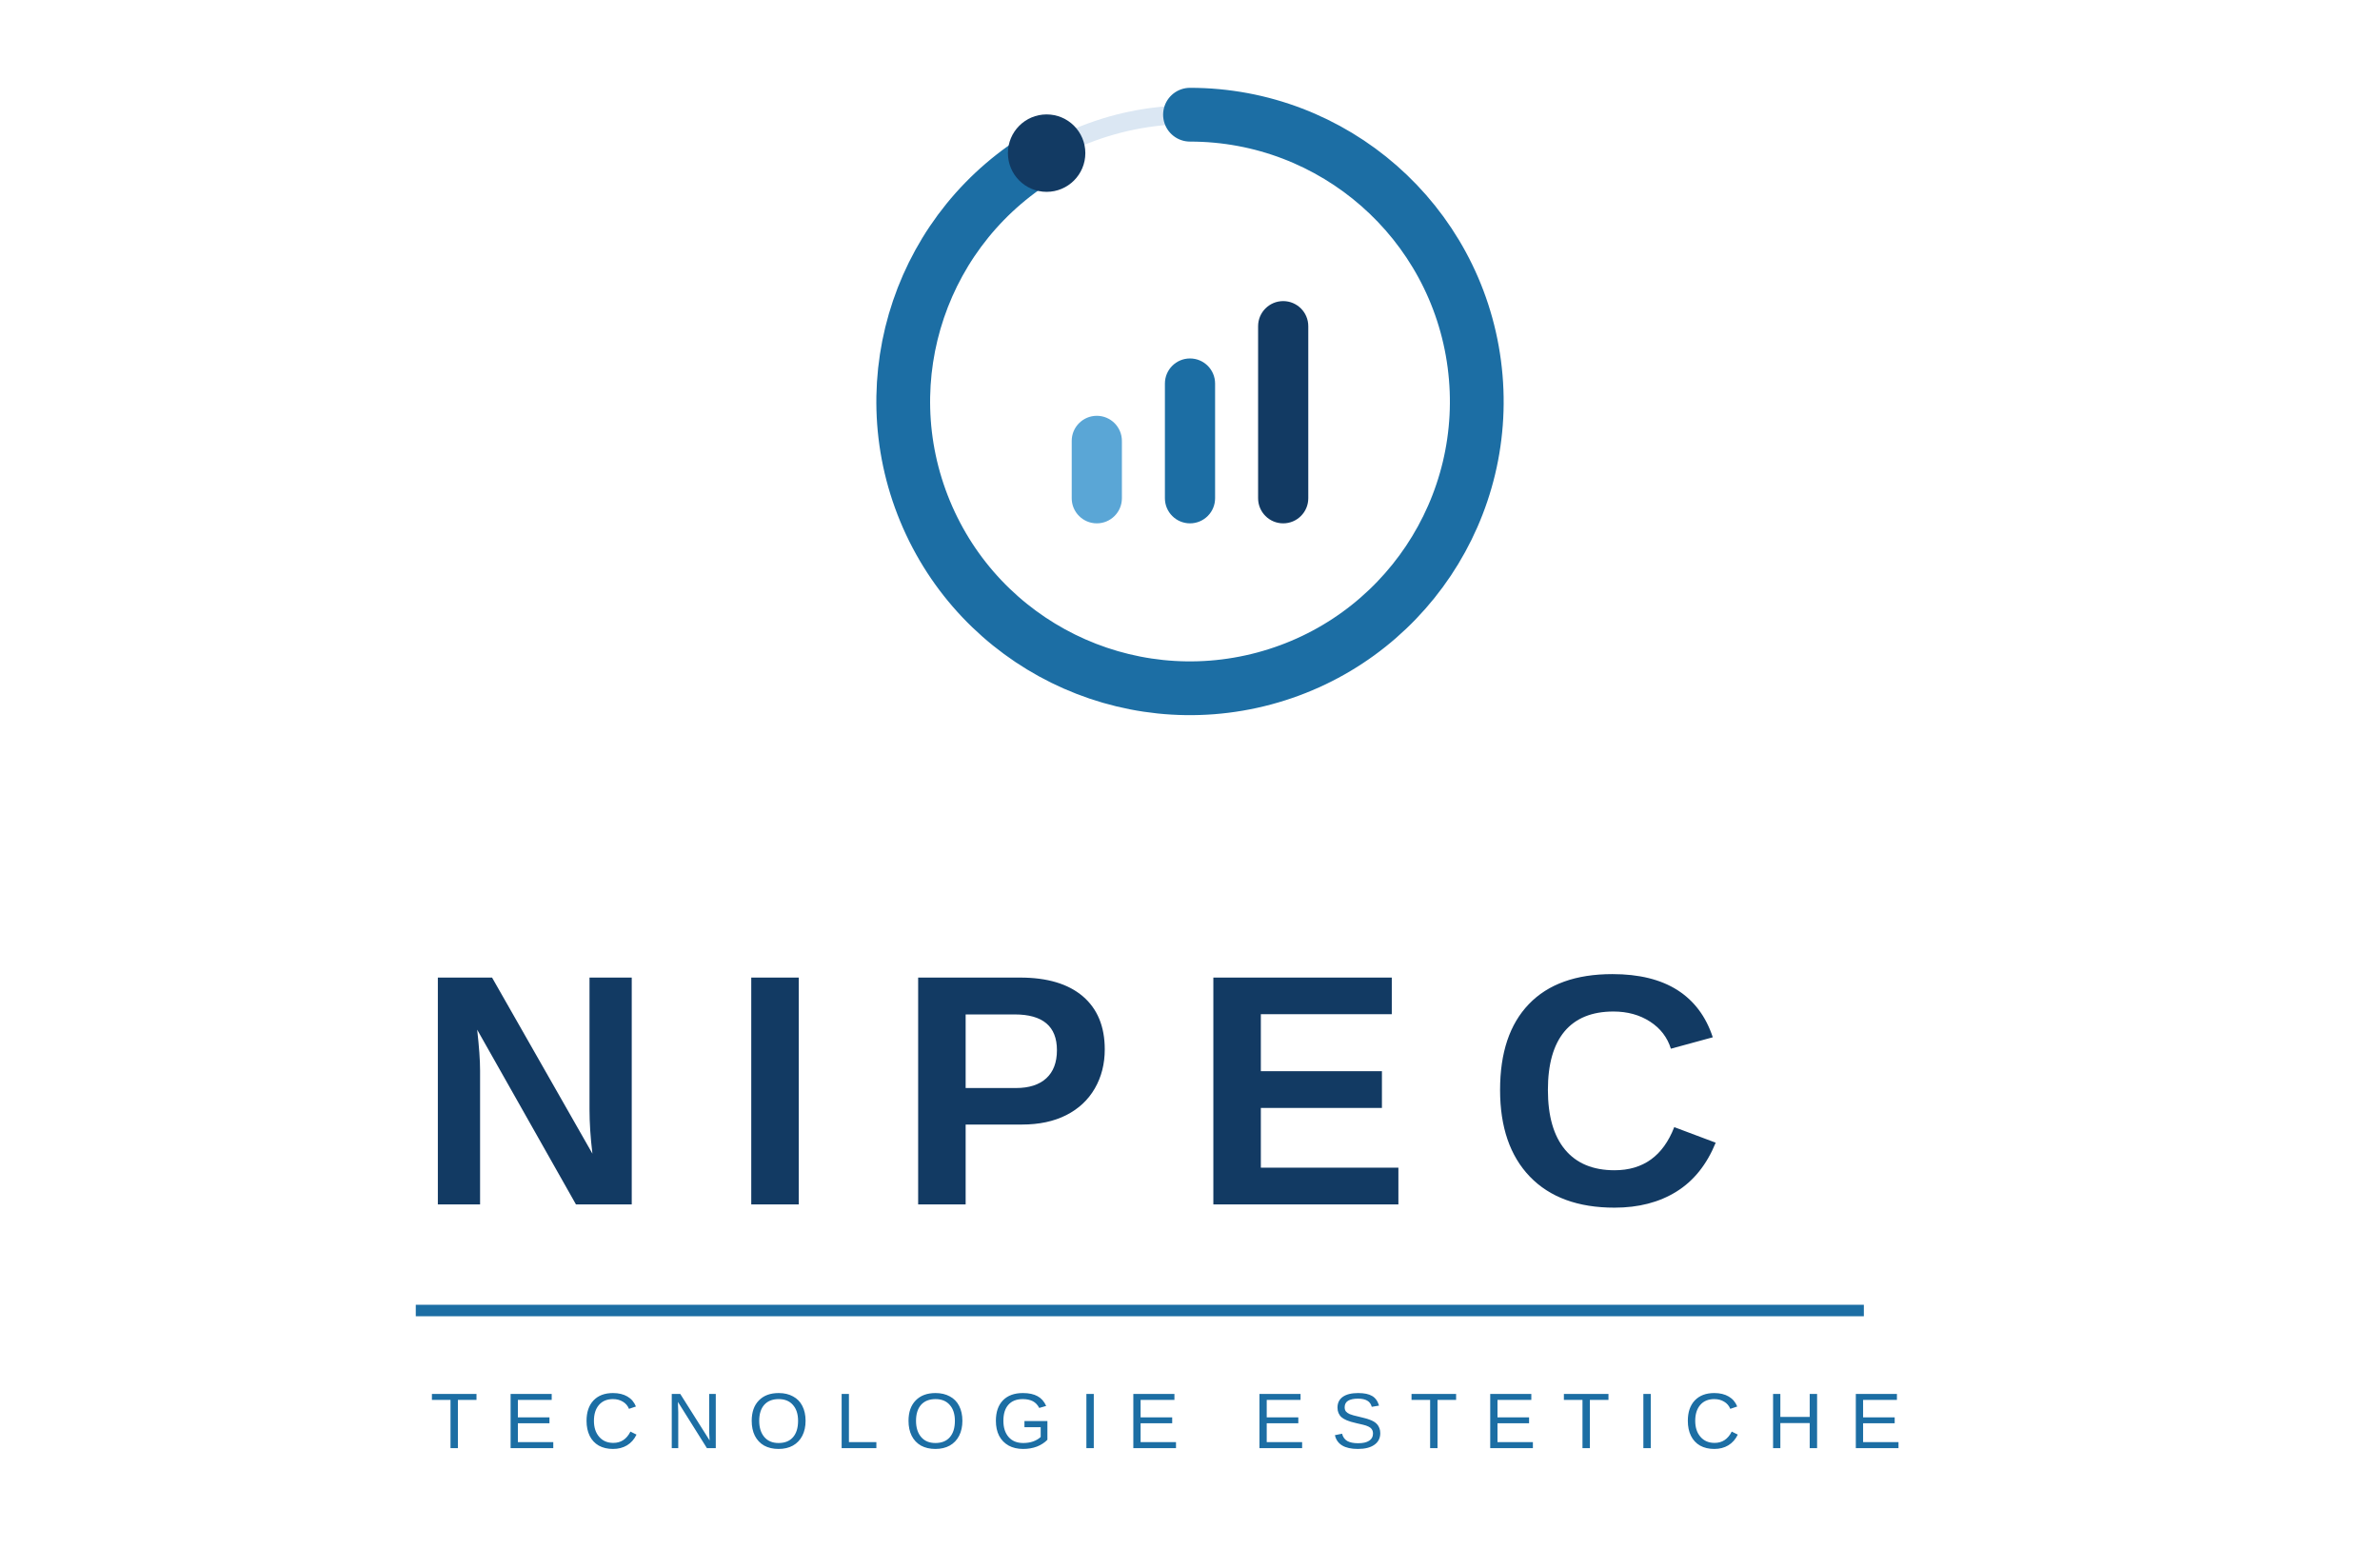
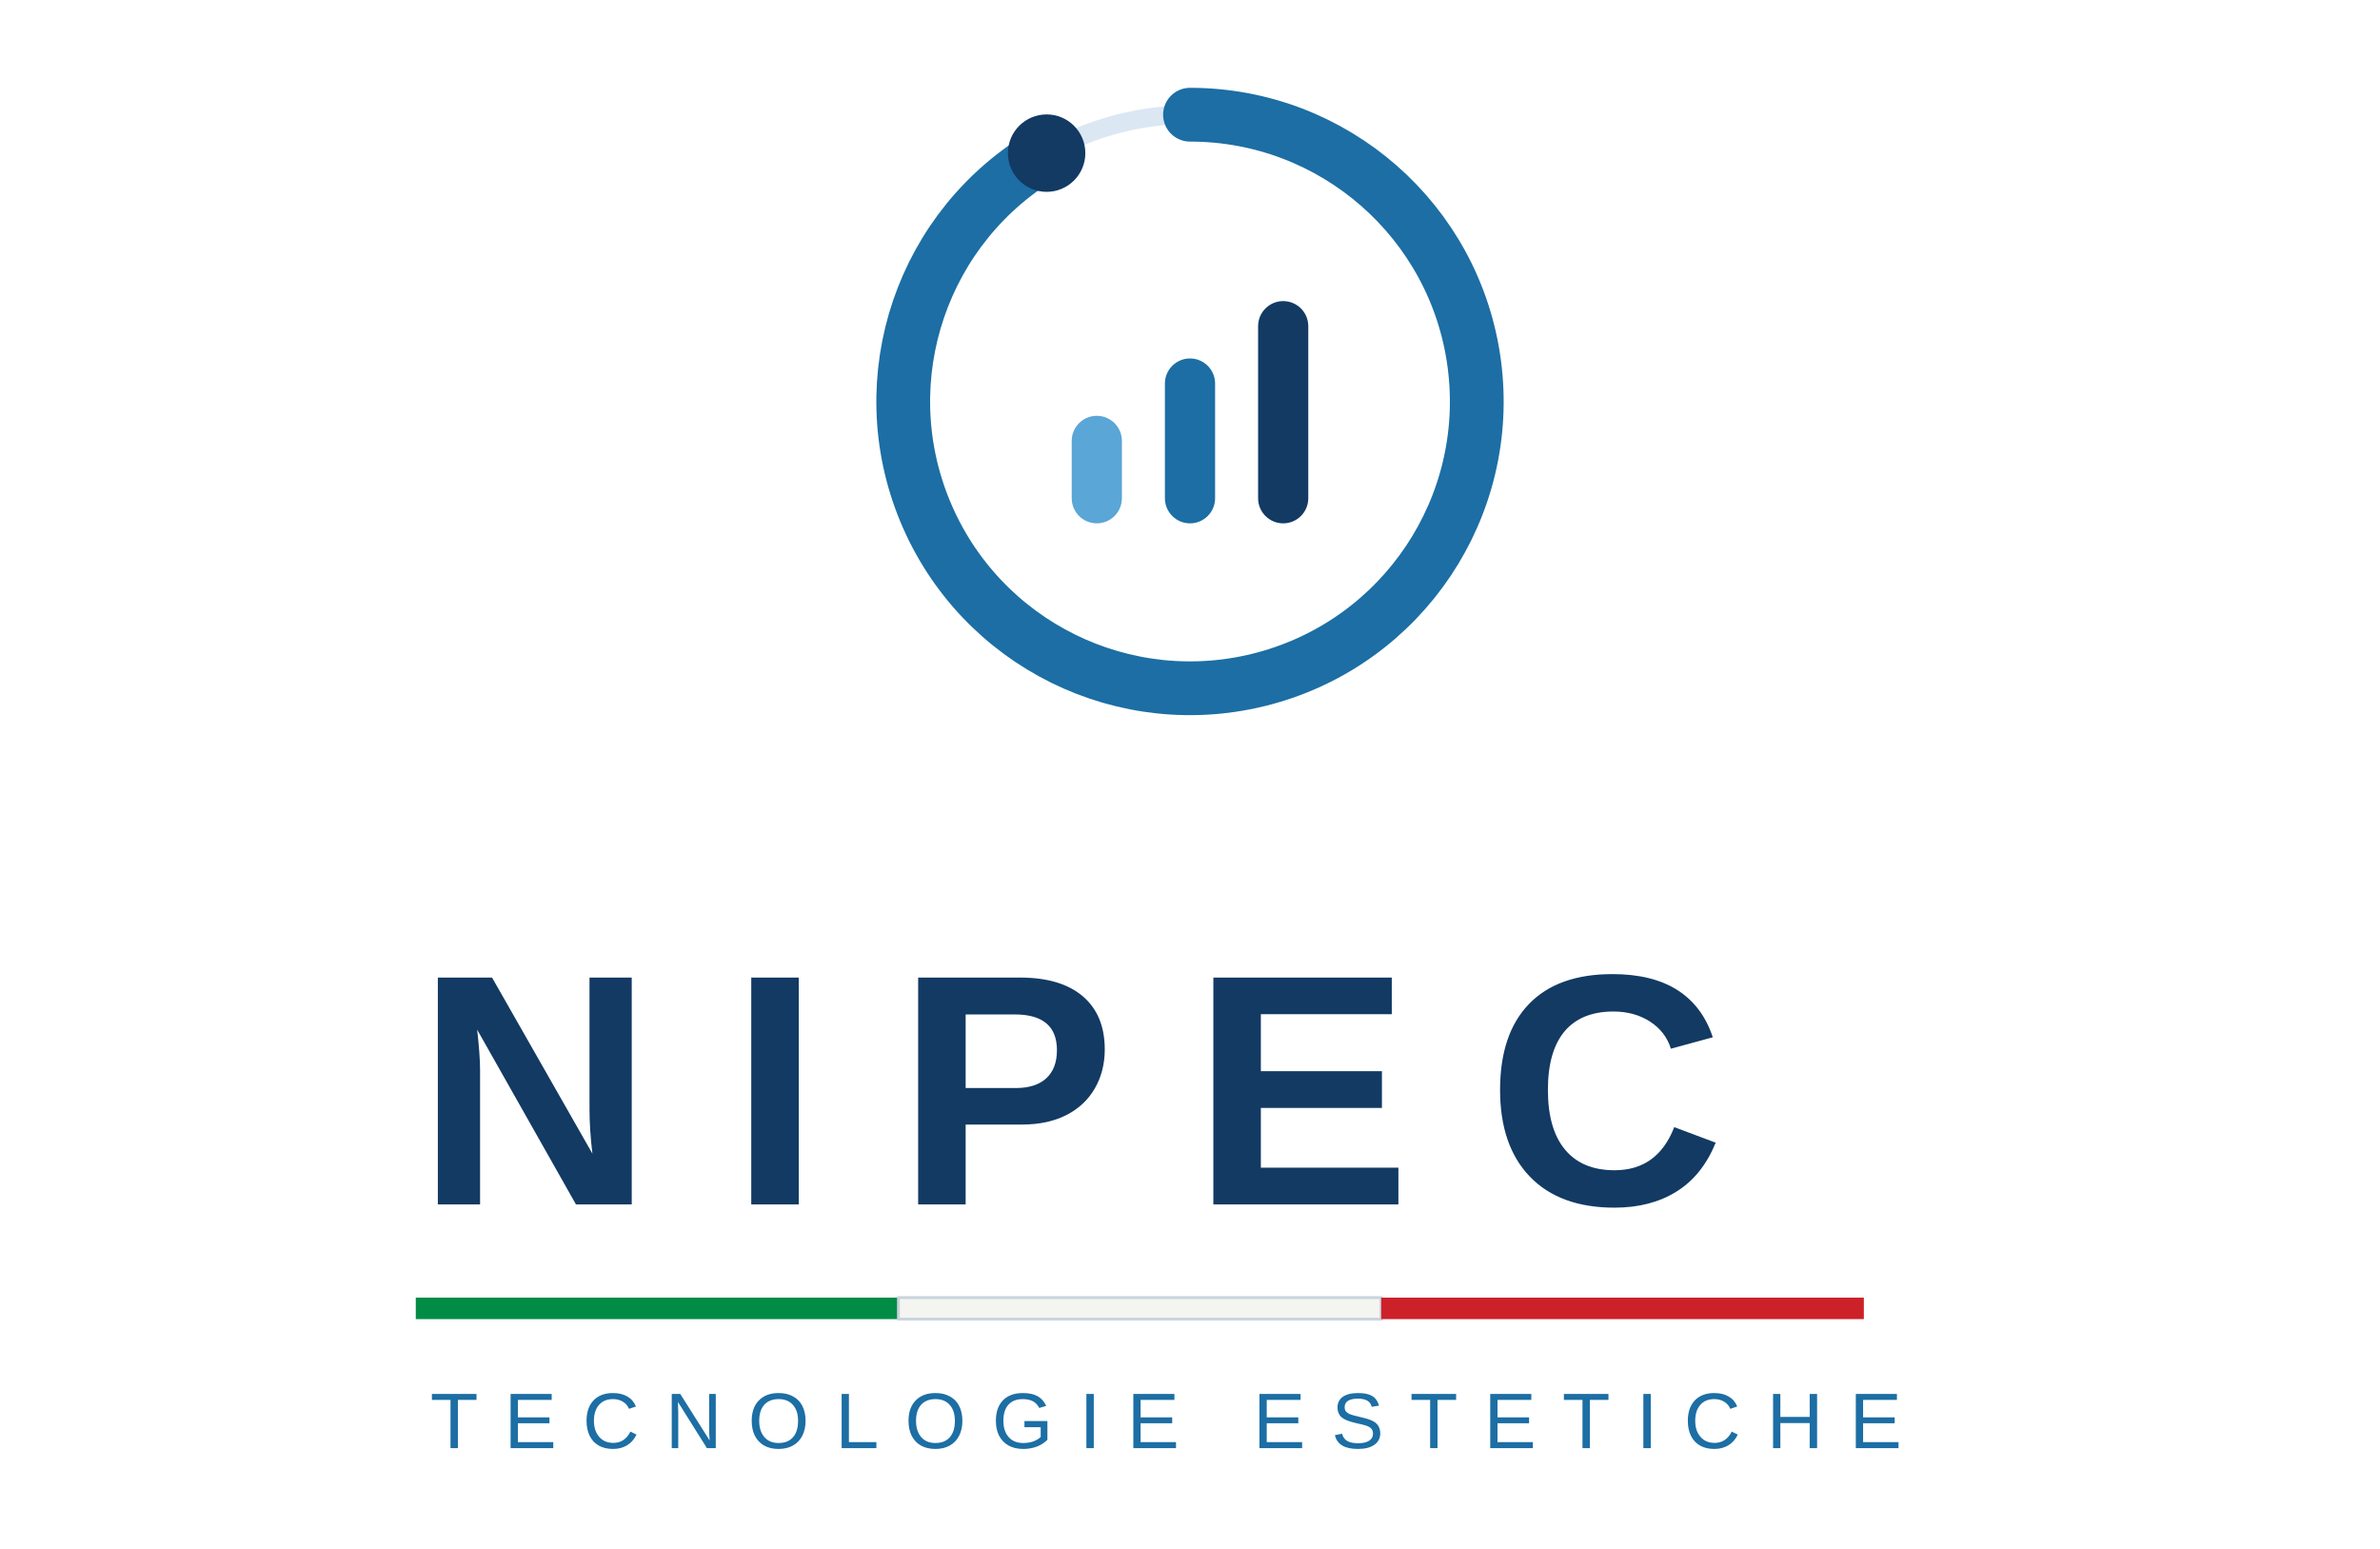
<svg xmlns="http://www.w3.org/2000/svg" viewBox="0 0 332 216" role="img" aria-label="NIPEC · Tecnologie Estetiche">
  <g transform="translate(116,6)">
    <circle cx="50" cy="50" r="40" fill="none" stroke="#DBE7F3" stroke-width="2.6" />
    <path d="M50 10 A40 40 0 1 1 30 15.36" fill="none" stroke="#1C6EA4" stroke-width="7.5" stroke-linecap="round" />
    <circle cx="30" cy="15.36" r="5.4" fill="#123A63" />
    <rect x="33.5" y="52" width="7" height="15" rx="3.5" fill="#5AA6D6" />
    <rect x="46.5" y="44" width="7" height="23" rx="3.5" fill="#1C6EA4" />
    <rect x="59.5" y="36" width="7" height="31" rx="3.5" fill="#123A63" />
  </g>
  <text x="58" y="168" font-family="Archivo, 'Helvetica Neue', Arial, sans-serif" font-size="46" font-weight="600" letter-spacing="10.5" fill="#123A63">NIPEC</text>
-   <rect x="58" y="182" width="202" height="1.6" fill="#1C6EA4" />
+   <rect x="58" y="181" width="67.33" height="3" fill="#008C45" />
+   <rect x="125.33" y="181" width="67.33" height="3" fill="#F4F5F0" stroke="#C9D4DE" stroke-width="0.4" />
+   <rect x="192.67" y="181" width="67.33" height="3" fill="#CD212A" />
  <text x="60" y="202" font-family="Archivo, 'Helvetica Neue', Arial, sans-serif" font-size="11" font-weight="500" letter-spacing="3.6" fill="#1C6EA4">TECNOLOGIE ESTETICHE</text>
</svg>
